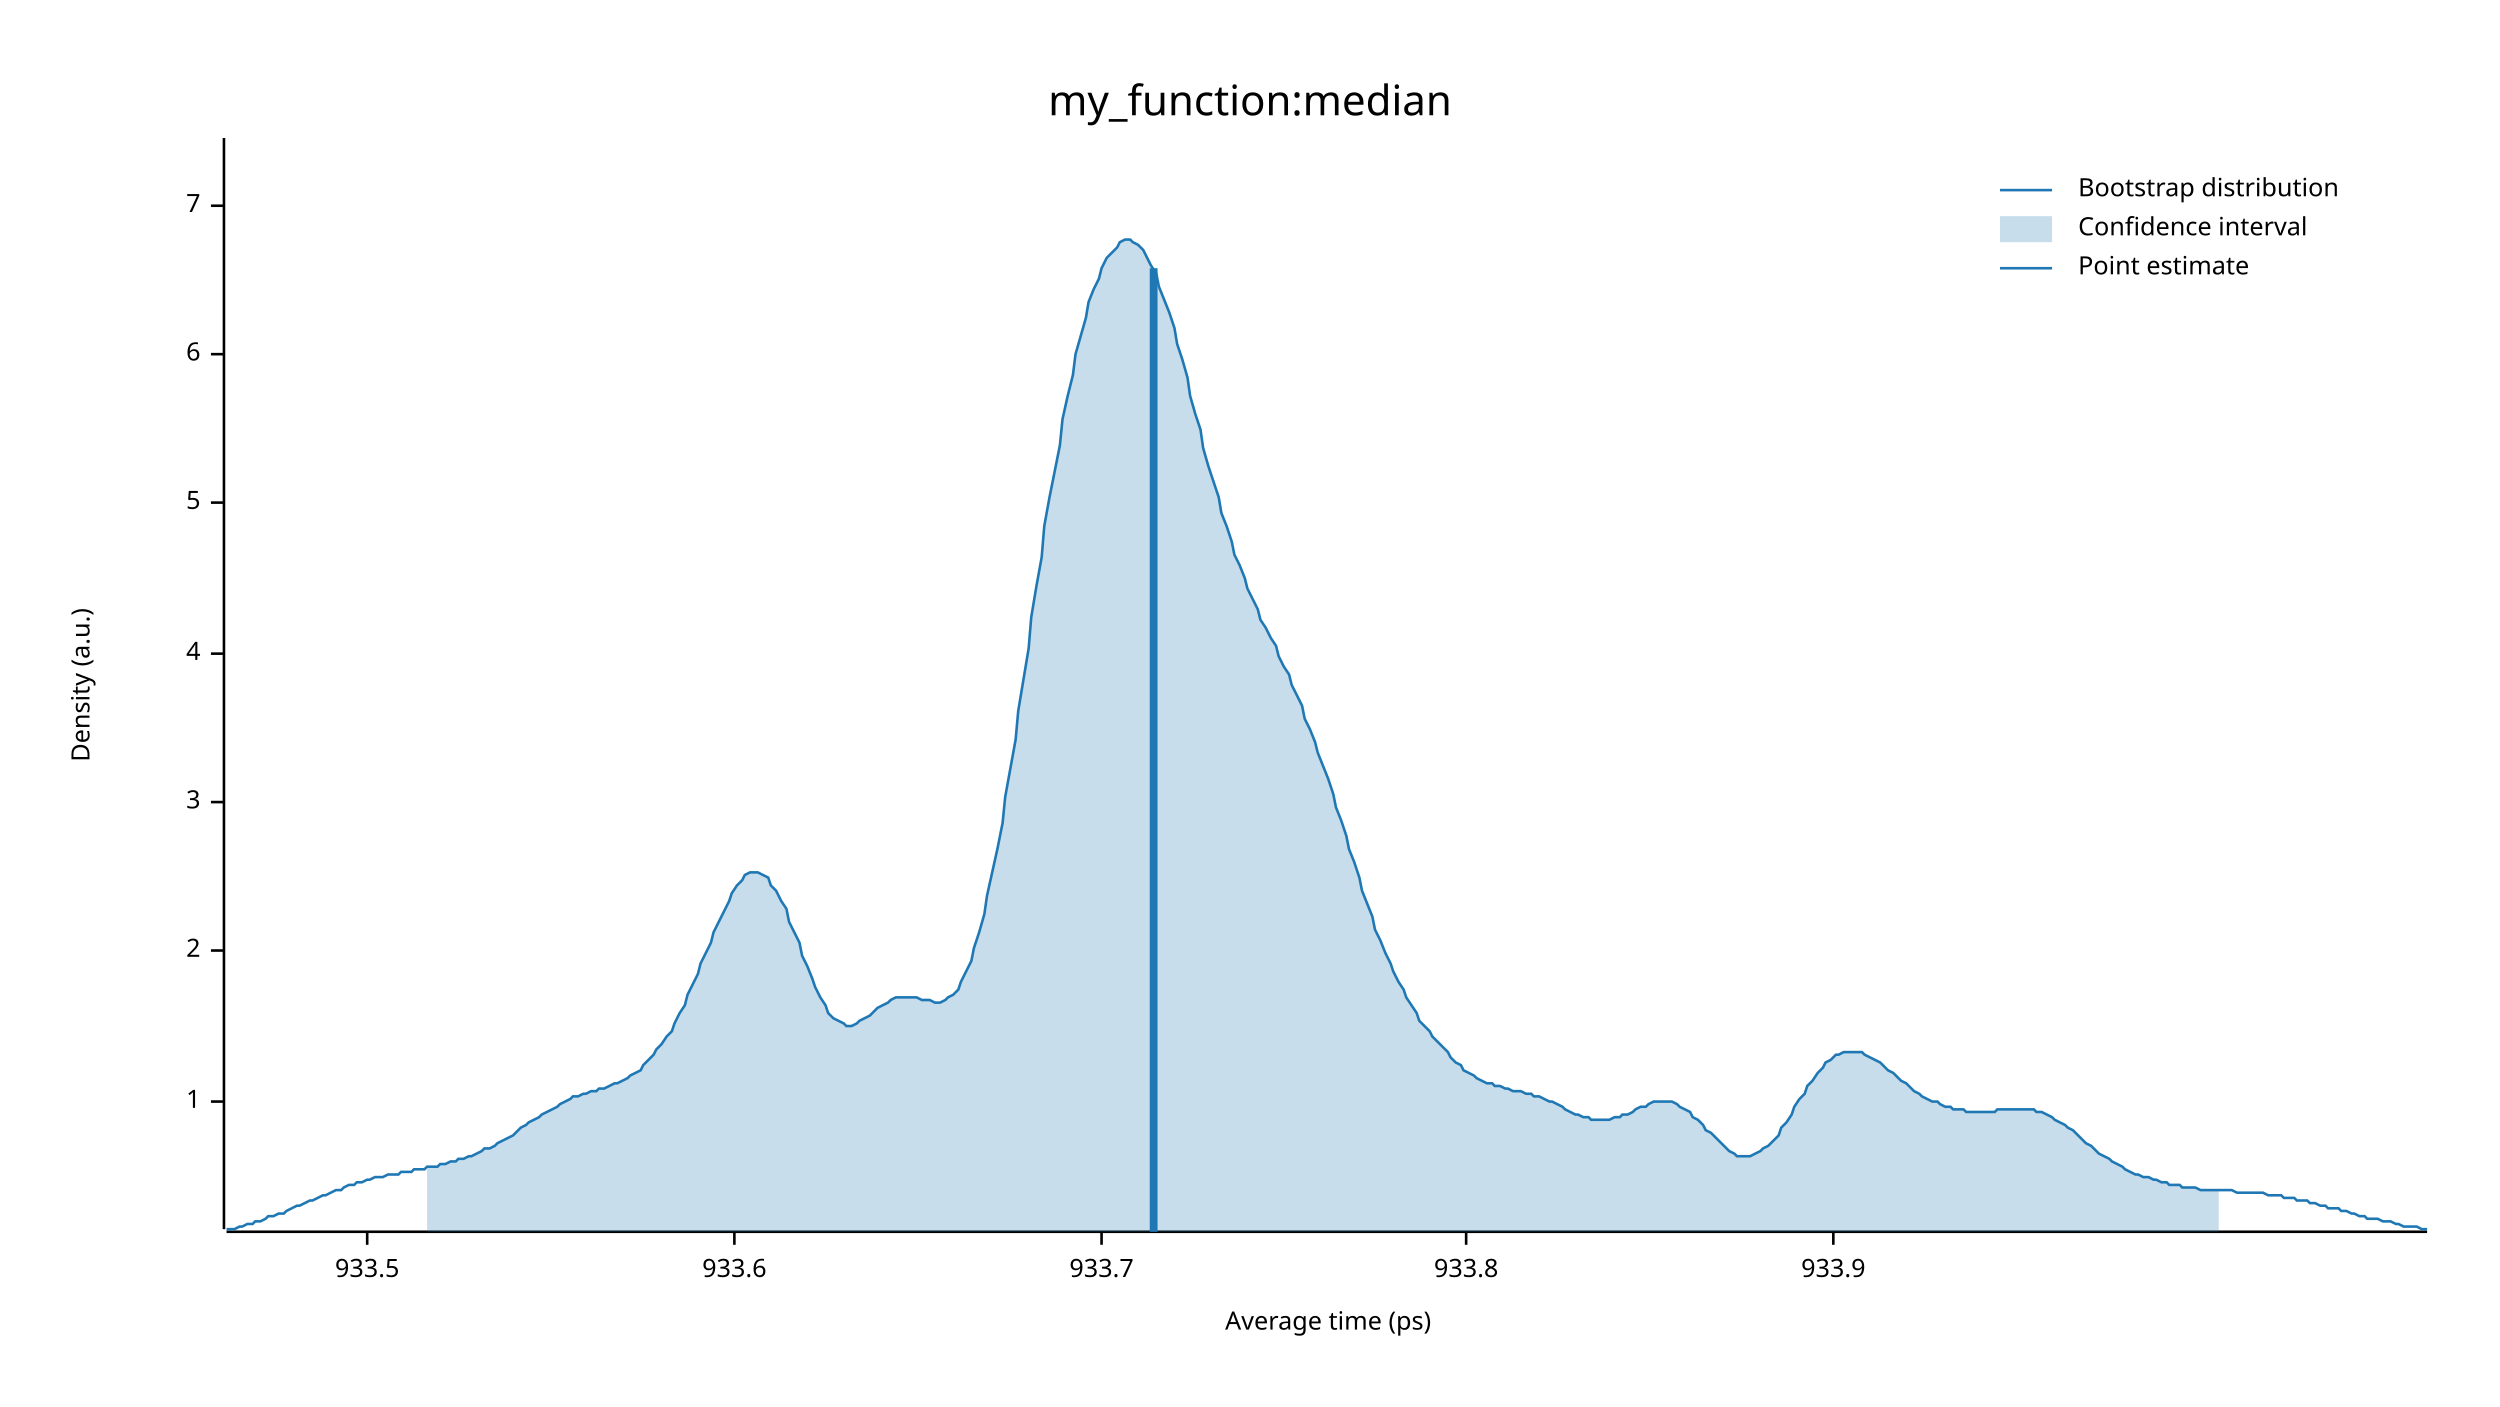
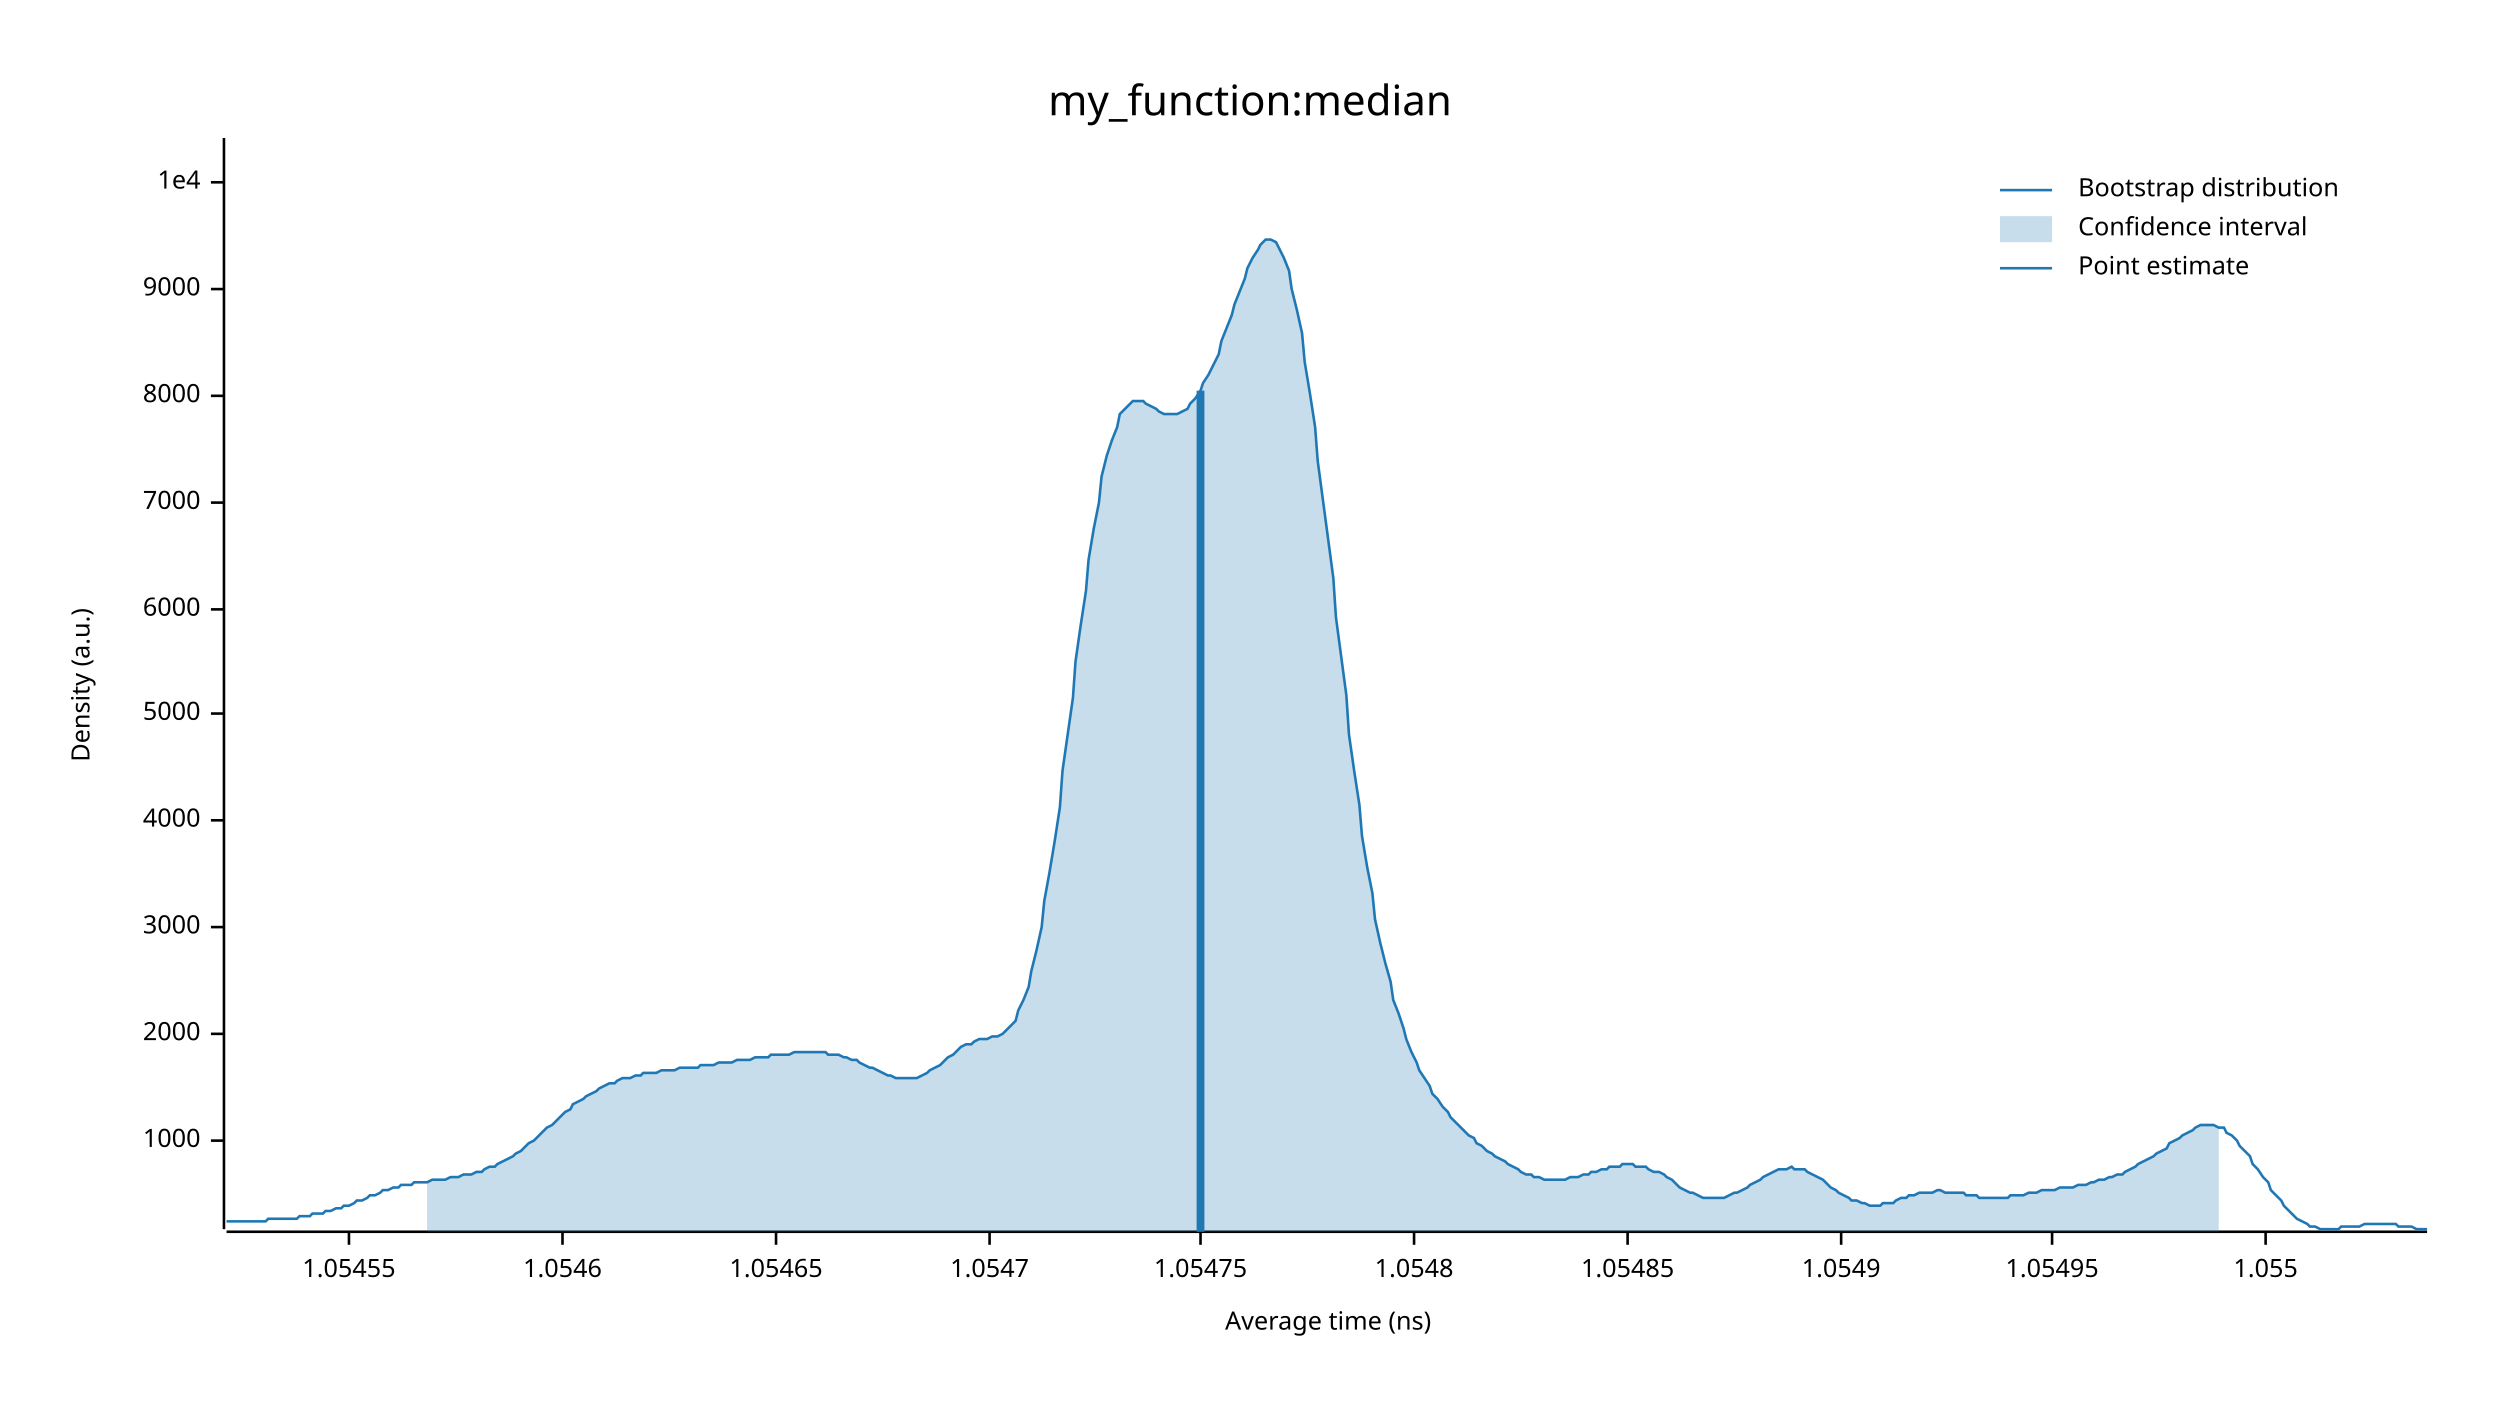
<svg xmlns="http://www.w3.org/2000/svg" width="960" height="540" viewBox="0 0 960 540">
  <text x="480" y="32" dy="0.76em" text-anchor="middle" font-family="sans-serif" font-size="16.129" opacity="1" fill="#000000">
my_function:median
</text>
  <text x="27" y="263" dy="0.76em" text-anchor="middle" font-family="sans-serif" font-size="9.677" opacity="1" fill="#000000" transform="rotate(270, 27, 263)">
Density (a.u.)
</text>
  <text x="510" y="513" dy="-0.5ex" text-anchor="middle" font-family="sans-serif" font-size="9.677" opacity="1" fill="#000000">
- Average time (ps)
+ Average time (ns)
</text>
  <polyline fill="none" opacity="1" stroke="#000000" stroke-width="1" points="86,53 86,472 " />
-   <text x="77" y="423" dy="0.5ex" text-anchor="end" font-family="sans-serif" font-size="9.677" opacity="1" fill="#000000">
- 1
+   <text x="77" y="438" dy="0.5ex" text-anchor="end" font-family="sans-serif" font-size="9.677" opacity="1" fill="#000000">
+ 1000
</text>
-   <polyline fill="none" opacity="1" stroke="#000000" stroke-width="1" points="81,423 86,423 " />
-   <text x="77" y="365" dy="0.5ex" text-anchor="end" font-family="sans-serif" font-size="9.677" opacity="1" fill="#000000">
- 2
+   <polyline fill="none" opacity="1" stroke="#000000" stroke-width="1" points="81,438 86,438 " />
+   <text x="77" y="397" dy="0.5ex" text-anchor="end" font-family="sans-serif" font-size="9.677" opacity="1" fill="#000000">
+ 2000
</text>
-   <polyline fill="none" opacity="1" stroke="#000000" stroke-width="1" points="81,365 86,365 " />
-   <text x="77" y="308" dy="0.5ex" text-anchor="end" font-family="sans-serif" font-size="9.677" opacity="1" fill="#000000">
- 3
+   <polyline fill="none" opacity="1" stroke="#000000" stroke-width="1" points="81,397 86,397 " />
+   <text x="77" y="356" dy="0.5ex" text-anchor="end" font-family="sans-serif" font-size="9.677" opacity="1" fill="#000000">
+ 3000
</text>
-   <polyline fill="none" opacity="1" stroke="#000000" stroke-width="1" points="81,308 86,308 " />
-   <text x="77" y="251" dy="0.5ex" text-anchor="end" font-family="sans-serif" font-size="9.677" opacity="1" fill="#000000">
- 4
+   <polyline fill="none" opacity="1" stroke="#000000" stroke-width="1" points="81,356 86,356 " />
+   <text x="77" y="315" dy="0.5ex" text-anchor="end" font-family="sans-serif" font-size="9.677" opacity="1" fill="#000000">
+ 4000
</text>
-   <polyline fill="none" opacity="1" stroke="#000000" stroke-width="1" points="81,251 86,251 " />
+   <polyline fill="none" opacity="1" stroke="#000000" stroke-width="1" points="81,315 86,315 " />
+   <text x="77" y="274" dy="0.5ex" text-anchor="end" font-family="sans-serif" font-size="9.677" opacity="1" fill="#000000">
+ 5000
+ </text>
+   <polyline fill="none" opacity="1" stroke="#000000" stroke-width="1" points="81,274 86,274 " />
+   <text x="77" y="234" dy="0.5ex" text-anchor="end" font-family="sans-serif" font-size="9.677" opacity="1" fill="#000000">
+ 6000
+ </text>
+   <polyline fill="none" opacity="1" stroke="#000000" stroke-width="1" points="81,234 86,234 " />
  <text x="77" y="193" dy="0.5ex" text-anchor="end" font-family="sans-serif" font-size="9.677" opacity="1" fill="#000000">
- 5
+ 7000
</text>
  <polyline fill="none" opacity="1" stroke="#000000" stroke-width="1" points="81,193 86,193 " />
-   <text x="77" y="136" dy="0.5ex" text-anchor="end" font-family="sans-serif" font-size="9.677" opacity="1" fill="#000000">
- 6
+   <text x="77" y="152" dy="0.5ex" text-anchor="end" font-family="sans-serif" font-size="9.677" opacity="1" fill="#000000">
+ 8000
</text>
-   <polyline fill="none" opacity="1" stroke="#000000" stroke-width="1" points="81,136 86,136 " />
-   <text x="77" y="79" dy="0.5ex" text-anchor="end" font-family="sans-serif" font-size="9.677" opacity="1" fill="#000000">
- 7
+   <polyline fill="none" opacity="1" stroke="#000000" stroke-width="1" points="81,152 86,152 " />
+   <text x="77" y="111" dy="0.5ex" text-anchor="end" font-family="sans-serif" font-size="9.677" opacity="1" fill="#000000">
+ 9000
</text>
-   <polyline fill="none" opacity="1" stroke="#000000" stroke-width="1" points="81,79 86,79 " />
+   <polyline fill="none" opacity="1" stroke="#000000" stroke-width="1" points="81,111 86,111 " />
+   <text x="77" y="70" dy="0.5ex" text-anchor="end" font-family="sans-serif" font-size="9.677" opacity="1" fill="#000000">
+ 1e4
+ </text>
+   <polyline fill="none" opacity="1" stroke="#000000" stroke-width="1" points="81,70 86,70 " />
  <polyline fill="none" opacity="1" stroke="#000000" stroke-width="1" points="87,473 932,473 " />
-   <text x="141" y="483" dy="0.76em" text-anchor="middle" font-family="sans-serif" font-size="9.677" opacity="1" fill="#000000">
- 933.5
+   <text x="134" y="483" dy="0.76em" text-anchor="middle" font-family="sans-serif" font-size="9.677" opacity="1" fill="#000000">
+ 1.05455
</text>
-   <polyline fill="none" opacity="1" stroke="#000000" stroke-width="1" points="141,473 141,478 " />
-   <text x="282" y="483" dy="0.76em" text-anchor="middle" font-family="sans-serif" font-size="9.677" opacity="1" fill="#000000">
- 933.6
+   <polyline fill="none" opacity="1" stroke="#000000" stroke-width="1" points="134,473 134,478 " />
+   <text x="216" y="483" dy="0.76em" text-anchor="middle" font-family="sans-serif" font-size="9.677" opacity="1" fill="#000000">
+ 1.0546
</text>
-   <polyline fill="none" opacity="1" stroke="#000000" stroke-width="1" points="282,473 282,478 " />
-   <text x="423" y="483" dy="0.76em" text-anchor="middle" font-family="sans-serif" font-size="9.677" opacity="1" fill="#000000">
- 933.7
+   <polyline fill="none" opacity="1" stroke="#000000" stroke-width="1" points="216,473 216,478 " />
+   <text x="298" y="483" dy="0.76em" text-anchor="middle" font-family="sans-serif" font-size="9.677" opacity="1" fill="#000000">
+ 1.05465
</text>
-   <polyline fill="none" opacity="1" stroke="#000000" stroke-width="1" points="423,473 423,478 " />
-   <text x="563" y="483" dy="0.76em" text-anchor="middle" font-family="sans-serif" font-size="9.677" opacity="1" fill="#000000">
- 933.8
+   <polyline fill="none" opacity="1" stroke="#000000" stroke-width="1" points="298,473 298,478 " />
+   <text x="380" y="483" dy="0.76em" text-anchor="middle" font-family="sans-serif" font-size="9.677" opacity="1" fill="#000000">
+ 1.0547
</text>
-   <polyline fill="none" opacity="1" stroke="#000000" stroke-width="1" points="563,473 563,478 " />
-   <text x="704" y="483" dy="0.76em" text-anchor="middle" font-family="sans-serif" font-size="9.677" opacity="1" fill="#000000">
- 933.9
+   <polyline fill="none" opacity="1" stroke="#000000" stroke-width="1" points="380,473 380,478 " />
+   <text x="461" y="483" dy="0.76em" text-anchor="middle" font-family="sans-serif" font-size="9.677" opacity="1" fill="#000000">
+ 1.05475
</text>
-   <polyline fill="none" opacity="1" stroke="#000000" stroke-width="1" points="704,473 704,478 " />
-   <polyline fill="none" opacity="1" stroke="#1F78B4" stroke-width="1" points="87,472 88,472 90,472 92,471 93,471 95,470 97,470 98,469 100,469 102,468 103,467 105,467 107,466 109,466 110,465 112,464 114,463 115,463 117,462 119,461 120,461 122,460 124,459 125,459 127,458 129,457 131,457 132,456 134,455 136,455 137,454 139,454 141,453 142,453 144,452 146,452 147,452 149,451 151,451 153,451 154,450 156,450 158,450 159,449 161,449 163,449 164,448 166,448 168,448 169,447 171,447 173,446 175,446 176,445 178,445 180,444 181,444 183,443 185,442 186,441 188,441 190,440 191,439 193,438 195,437 197,436 198,435 200,433 202,432 203,431 205,430 207,429 208,428 210,427 212,426 214,425 215,424 217,423 219,422 220,421 222,421 224,420 225,420 227,419 229,419 230,418 232,418 234,417 236,416 237,416 239,415 241,414 242,413 244,412 246,411 247,409 249,407 251,405 252,403 254,401 256,398 258,396 259,393 261,389 263,386 264,382 266,378 268,374 269,370 271,366 273,362 274,358 276,354 278,350 280,346 281,343 283,340 285,338 286,336 288,335 290,335 291,335 293,336 295,337 296,340 298,342 300,346 302,349 303,354 305,358 307,362 308,367 310,371 312,376 313,379 315,383 317,386 318,389 320,391 322,392 324,393 325,394 327,394 329,393 330,392 332,391 334,390 335,389 337,387 339,386 341,385 342,384 344,383 346,383 347,383 349,383 351,383 352,383 354,384 356,384 357,384 359,385 361,385 363,384 364,383 366,382 368,380 369,377 371,373 373,369 374,364 376,358 378,351 379,344 381,335 383,326 385,316 386,306 388,295 390,284 391,273 393,261 395,249 396,237 398,225 400,214 401,202 403,191 405,181 407,171 408,161 410,152 412,144 413,136 415,129 417,122 418,116 420,111 422,107 423,103 425,99 427,97 429,95 430,93 432,92 434,92 435,93 437,94 439,96 440,98 442,102 444,105 445,110 447,115 449,120 451,126 452,132 454,138 456,145 457,152 459,159 461,165 462,172 464,179 466,185 468,191 469,197 471,202 473,208 474,213 476,217 478,222 479,226 481,230 483,234 484,238 486,241 488,245 490,248 491,252 493,256 495,259 496,263 498,267 500,271 501,276 503,280 505,285 506,289 508,294 510,299 512,305 513,310 515,315 517,321 518,326 520,331 522,337 523,342 525,347 527,352 528,357 530,361 532,366 534,370 535,373 537,377 539,380 540,383 542,386 544,389 545,392 547,394 549,396 550,398 552,400 554,402 556,404 557,406 559,408 561,409 562,411 564,412 566,413 567,414 569,415 571,416 573,416 574,417 576,417 578,418 579,418 581,419 583,419 584,419 586,420 588,420 589,421 591,421 593,422 595,423 596,423 598,424 600,425 601,426 603,427 605,428 606,428 608,429 610,429 611,430 613,430 615,430 617,430 618,430 620,429 622,429 623,428 625,428 627,427 628,426 630,425 632,425 633,424 635,423 637,423 639,423 640,423 642,423 644,424 645,425 647,426 649,427 650,429 652,430 654,432 655,434 657,435 659,437 661,439 662,440 664,442 666,443 667,444 669,444 671,444 672,444 674,443 676,442 677,441 679,440 681,438 683,436 684,433 686,431 688,428 689,425 691,422 693,420 694,417 696,415 698,412 700,410 701,408 703,407 705,405 706,405 708,404 710,404 711,404 713,404 715,404 716,405 718,406 720,407 722,408 723,409 725,411 727,412 728,413 730,415 732,416 733,417 735,419 737,420 738,421 740,422 742,423 744,423 745,424 747,425 749,425 750,426 752,426 754,426 755,427 757,427 759,427 760,427 762,427 764,427 766,427 767,426 769,426 771,426 772,426 774,426 776,426 777,426 779,426 781,426 782,427 784,427 786,428 788,429 789,430 791,431 793,432 794,433 796,434 798,436 799,437 801,439 803,440 804,441 806,443 808,444 810,445 811,446 813,447 815,448 816,449 818,450 820,451 821,451 823,452 825,452 827,453 828,453 830,454 832,454 833,455 835,455 837,455 838,456 840,456 842,456 843,456 845,457 847,457 849,457 850,457 852,457 854,457 855,457 857,457 859,458 860,458 862,458 864,458 865,458 867,458 869,458 871,459 872,459 874,459 876,459 877,460 879,460 881,460 882,461 884,461 886,461 887,462 889,462 891,463 893,463 894,464 896,464 898,464 899,465 901,465 903,466 904,466 906,467 908,467 909,468 911,468 913,468 915,469 916,469 918,469 920,470 921,470 923,471 925,471 926,471 928,471 930,472 932,472 " />
-   <polygon opacity="0.25" fill="#1F78B4" points="164,448 166,448 168,448 169,447 171,447 173,446 175,446 176,445 178,445 180,444 181,444 183,443 185,442 186,441 188,441 190,440 191,439 193,438 195,437 197,436 198,435 200,433 202,432 203,431 205,430 207,429 208,428 210,427 212,426 214,425 215,424 217,423 219,422 220,421 222,421 224,420 225,420 227,419 229,419 230,418 232,418 234,417 236,416 237,416 239,415 241,414 242,413 244,412 246,411 247,409 249,407 251,405 252,403 254,401 256,398 258,396 259,393 261,389 263,386 264,382 266,378 268,374 269,370 271,366 273,362 274,358 276,354 278,350 280,346 281,343 283,340 285,338 286,336 288,335 290,335 291,335 293,336 295,337 296,340 298,342 300,346 302,349 303,354 305,358 307,362 308,367 310,371 312,376 313,379 315,383 317,386 318,389 320,391 322,392 324,393 325,394 327,394 329,393 330,392 332,391 334,390 335,389 337,387 339,386 341,385 342,384 344,383 346,383 347,383 349,383 351,383 352,383 354,384 356,384 357,384 359,385 361,385 363,384 364,383 366,382 368,380 369,377 371,373 373,369 374,364 376,358 378,351 379,344 381,335 383,326 385,316 386,306 388,295 390,284 391,273 393,261 395,249 396,237 398,225 400,214 401,202 403,191 405,181 407,171 408,161 410,152 412,144 413,136 415,129 417,122 418,116 420,111 422,107 423,103 425,99 427,97 429,95 430,93 432,92 434,92 435,93 437,94 439,96 440,98 442,102 444,105 445,110 447,115 449,120 451,126 452,132 454,138 456,145 457,152 459,159 461,165 462,172 464,179 466,185 468,191 469,197 471,202 473,208 474,213 476,217 478,222 479,226 481,230 483,234 484,238 486,241 488,245 490,248 491,252 493,256 495,259 496,263 498,267 500,271 501,276 503,280 505,285 506,289 508,294 510,299 512,305 513,310 515,315 517,321 518,326 520,331 522,337 523,342 525,347 527,352 528,357 530,361 532,366 534,370 535,373 537,377 539,380 540,383 542,386 544,389 545,392 547,394 549,396 550,398 552,400 554,402 556,404 557,406 559,408 561,409 562,411 564,412 566,413 567,414 569,415 571,416 573,416 574,417 576,417 578,418 579,418 581,419 583,419 584,419 586,420 588,420 589,421 591,421 593,422 595,423 596,423 598,424 600,425 601,426 603,427 605,428 606,428 608,429 610,429 611,430 613,430 615,430 617,430 618,430 620,429 622,429 623,428 625,428 627,427 628,426 630,425 632,425 633,424 635,423 637,423 639,423 640,423 642,423 644,424 645,425 647,426 649,427 650,429 652,430 654,432 655,434 657,435 659,437 661,439 662,440 664,442 666,443 667,444 669,444 671,444 672,444 674,443 676,442 677,441 679,440 681,438 683,436 684,433 686,431 688,428 689,425 691,422 693,420 694,417 696,415 698,412 700,410 701,408 703,407 705,405 706,405 708,404 710,404 711,404 713,404 715,404 716,405 718,406 720,407 722,408 723,409 725,411 727,412 728,413 730,415 732,416 733,417 735,419 737,420 738,421 740,422 742,423 744,423 745,424 747,425 749,425 750,426 752,426 754,426 755,427 757,427 759,427 760,427 762,427 764,427 766,427 767,426 769,426 771,426 772,426 774,426 776,426 777,426 779,426 781,426 782,427 784,427 786,428 788,429 789,430 791,431 793,432 794,433 796,434 798,436 799,437 801,439 803,440 804,441 806,443 808,444 810,445 811,446 813,447 815,448 816,449 818,450 820,451 821,451 823,452 825,452 827,453 828,453 830,454 832,454 833,455 835,455 837,455 838,456 840,456 842,456 843,456 845,457 847,457 849,457 850,457 852,457 852,473 164,473 " />
-   <polyline fill="none" opacity="1" stroke="#1F78B4" stroke-width="3" points="443,473 443,103 " />
+   <polyline fill="none" opacity="1" stroke="#000000" stroke-width="1" points="461,473 461,478 " />
+   <text x="543" y="483" dy="0.76em" text-anchor="middle" font-family="sans-serif" font-size="9.677" opacity="1" fill="#000000">
+ 1.0548
+ </text>
+   <polyline fill="none" opacity="1" stroke="#000000" stroke-width="1" points="543,473 543,478 " />
+   <text x="625" y="483" dy="0.76em" text-anchor="middle" font-family="sans-serif" font-size="9.677" opacity="1" fill="#000000">
+ 1.05485
+ </text>
+   <polyline fill="none" opacity="1" stroke="#000000" stroke-width="1" points="625,473 625,478 " />
+   <text x="707" y="483" dy="0.76em" text-anchor="middle" font-family="sans-serif" font-size="9.677" opacity="1" fill="#000000">
+ 1.0549
+ </text>
+   <polyline fill="none" opacity="1" stroke="#000000" stroke-width="1" points="707,473 707,478 " />
+   <text x="788" y="483" dy="0.76em" text-anchor="middle" font-family="sans-serif" font-size="9.677" opacity="1" fill="#000000">
+ 1.05495
+ </text>
+   <polyline fill="none" opacity="1" stroke="#000000" stroke-width="1" points="788,473 788,478 " />
+   <text x="870" y="483" dy="0.76em" text-anchor="middle" font-family="sans-serif" font-size="9.677" opacity="1" fill="#000000">
+ 1.055
+ </text>
+   <polyline fill="none" opacity="1" stroke="#000000" stroke-width="1" points="870,473 870,478 " />
+   <polyline fill="none" opacity="1" stroke="#1F78B4" stroke-width="1" points="87,469 88,469 90,469 92,469 93,469 95,469 97,469 98,469 100,469 102,469 103,468 105,468 107,468 109,468 110,468 112,468 114,468 115,467 117,467 119,467 120,466 122,466 124,466 125,465 127,465 129,464 131,464 132,463 134,463 136,462 137,461 139,461 141,460 142,459 144,459 146,458 147,457 149,457 151,456 153,456 154,455 156,455 158,455 159,454 161,454 163,454 164,454 166,453 168,453 169,453 171,453 173,452 175,452 176,452 178,451 180,451 181,451 183,450 185,450 186,449 188,448 190,448 191,447 193,446 195,445 197,444 198,443 200,442 202,440 203,439 205,438 207,436 208,435 210,433 212,432 214,430 215,429 217,427 219,426 220,424 222,423 224,422 225,421 227,420 229,419 230,418 232,417 234,416 236,416 237,415 239,414 241,414 242,414 244,413 246,413 247,412 249,412 251,412 252,412 254,411 256,411 258,411 259,411 261,410 263,410 264,410 266,410 268,410 269,409 271,409 273,409 274,409 276,408 278,408 280,408 281,408 283,407 285,407 286,407 288,407 290,406 291,406 293,406 295,406 296,405 298,405 300,405 302,405 303,405 305,404 307,404 308,404 310,404 312,404 313,404 315,404 317,404 318,405 320,405 322,405 324,406 325,406 327,407 329,407 330,408 332,409 334,410 335,410 337,411 339,412 341,413 342,413 344,414 346,414 347,414 349,414 351,414 352,414 354,413 356,412 357,411 359,410 361,409 363,407 364,406 366,405 368,403 369,402 371,401 373,401 374,400 376,399 378,399 379,399 381,398 383,398 385,397 386,396 388,394 390,392 391,388 393,384 395,379 396,373 398,365 400,356 401,346 403,335 405,323 407,310 408,296 410,282 412,268 413,254 415,240 417,227 418,215 420,203 422,193 423,183 425,175 427,169 429,164 430,159 432,157 434,155 435,154 437,154 439,154 440,155 442,156 444,157 445,158 447,159 449,159 451,159 452,159 454,158 456,157 457,155 459,153 461,150 462,147 464,144 466,140 468,136 469,131 471,126 473,121 474,117 476,112 478,107 479,103 481,99 483,96 484,94 486,92 488,92 490,93 491,95 493,99 495,104 496,111 498,119 500,128 501,139 503,151 505,164 506,177 508,192 510,207 512,222 513,237 515,252 517,267 518,282 520,296 522,309 523,321 525,333 527,343 528,353 530,362 532,370 534,377 535,384 537,389 539,395 540,399 542,404 544,408 545,411 547,414 549,417 550,420 552,422 554,425 556,427 557,429 559,431 561,433 562,434 564,436 566,437 567,439 569,440 571,442 573,443 574,444 576,445 578,446 579,447 581,448 583,449 584,450 586,451 588,451 589,452 591,452 593,453 595,453 596,453 598,453 600,453 601,453 603,452 605,452 606,452 608,451 610,451 611,450 613,450 615,449 617,449 618,448 620,448 622,448 623,447 625,447 627,447 628,448 630,448 632,448 633,449 635,450 637,450 639,451 640,452 642,453 644,455 645,456 647,457 649,458 650,458 652,459 654,460 655,460 657,460 659,460 661,460 662,460 664,459 666,458 667,458 669,457 671,456 672,455 674,454 676,453 677,452 679,451 681,450 683,449 684,449 686,449 688,448 689,449 691,449 693,449 694,450 696,451 698,452 700,453 701,454 703,456 705,457 706,458 708,459 710,460 711,461 713,461 715,462 716,462 718,463 720,463 722,463 723,462 725,462 727,462 728,461 730,460 732,460 733,459 735,459 737,458 738,458 740,458 742,458 744,457 745,457 747,458 749,458 750,458 752,458 754,458 755,459 757,459 759,459 760,460 762,460 764,460 766,460 767,460 769,460 771,460 772,459 774,459 776,459 777,459 779,458 781,458 782,458 784,457 786,457 788,457 789,457 791,456 793,456 794,456 796,456 798,455 799,455 801,455 803,454 804,454 806,453 808,453 810,452 811,452 813,451 815,451 816,450 818,449 820,448 821,447 823,446 825,445 827,444 828,443 830,442 832,441 833,439 835,438 837,437 838,436 840,435 842,434 843,433 845,432 847,432 849,432 850,432 852,433 854,433 855,435 857,436 859,438 860,440 862,442 864,444 865,447 867,449 869,452 871,454 872,457 874,459 876,461 877,463 879,465 881,467 882,468 884,469 886,470 887,471 889,471 891,472 893,472 894,472 896,472 898,472 899,471 901,471 903,471 904,471 906,471 908,470 909,470 911,470 913,470 915,470 916,470 918,470 920,470 921,471 923,471 925,471 926,471 928,472 930,472 932,472 " />
+   <polygon opacity="0.25" fill="#1F78B4" points="164,454 166,453 168,453 169,453 171,453 173,452 175,452 176,452 178,451 180,451 181,451 183,450 185,450 186,449 188,448 190,448 191,447 193,446 195,445 197,444 198,443 200,442 202,440 203,439 205,438 207,436 208,435 210,433 212,432 214,430 215,429 217,427 219,426 220,424 222,423 224,422 225,421 227,420 229,419 230,418 232,417 234,416 236,416 237,415 239,414 241,414 242,414 244,413 246,413 247,412 249,412 251,412 252,412 254,411 256,411 258,411 259,411 261,410 263,410 264,410 266,410 268,410 269,409 271,409 273,409 274,409 276,408 278,408 280,408 281,408 283,407 285,407 286,407 288,407 290,406 291,406 293,406 295,406 296,405 298,405 300,405 302,405 303,405 305,404 307,404 308,404 310,404 312,404 313,404 315,404 317,404 318,405 320,405 322,405 324,406 325,406 327,407 329,407 330,408 332,409 334,410 335,410 337,411 339,412 341,413 342,413 344,414 346,414 347,414 349,414 351,414 352,414 354,413 356,412 357,411 359,410 361,409 363,407 364,406 366,405 368,403 369,402 371,401 373,401 374,400 376,399 378,399 379,399 381,398 383,398 385,397 386,396 388,394 390,392 391,388 393,384 395,379 396,373 398,365 400,356 401,346 403,335 405,323 407,310 408,296 410,282 412,268 413,254 415,240 417,227 418,215 420,203 422,193 423,183 425,175 427,169 429,164 430,159 432,157 434,155 435,154 437,154 439,154 440,155 442,156 444,157 445,158 447,159 449,159 451,159 452,159 454,158 456,157 457,155 459,153 461,150 462,147 464,144 466,140 468,136 469,131 471,126 473,121 474,117 476,112 478,107 479,103 481,99 483,96 484,94 486,92 488,92 490,93 491,95 493,99 495,104 496,111 498,119 500,128 501,139 503,151 505,164 506,177 508,192 510,207 512,222 513,237 515,252 517,267 518,282 520,296 522,309 523,321 525,333 527,343 528,353 530,362 532,370 534,377 535,384 537,389 539,395 540,399 542,404 544,408 545,411 547,414 549,417 550,420 552,422 554,425 556,427 557,429 559,431 561,433 562,434 564,436 566,437 567,439 569,440 571,442 573,443 574,444 576,445 578,446 579,447 581,448 583,449 584,450 586,451 588,451 589,452 591,452 593,453 595,453 596,453 598,453 600,453 601,453 603,452 605,452 606,452 608,451 610,451 611,450 613,450 615,449 617,449 618,448 620,448 622,448 623,447 625,447 627,447 628,448 630,448 632,448 633,449 635,450 637,450 639,451 640,452 642,453 644,455 645,456 647,457 649,458 650,458 652,459 654,460 655,460 657,460 659,460 661,460 662,460 664,459 666,458 667,458 669,457 671,456 672,455 674,454 676,453 677,452 679,451 681,450 683,449 684,449 686,449 688,448 689,449 691,449 693,449 694,450 696,451 698,452 700,453 701,454 703,456 705,457 706,458 708,459 710,460 711,461 713,461 715,462 716,462 718,463 720,463 722,463 723,462 725,462 727,462 728,461 730,460 732,460 733,459 735,459 737,458 738,458 740,458 742,458 744,457 745,457 747,458 749,458 750,458 752,458 754,458 755,459 757,459 759,459 760,460 762,460 764,460 766,460 767,460 769,460 771,460 772,459 774,459 776,459 777,459 779,458 781,458 782,458 784,457 786,457 788,457 789,457 791,456 793,456 794,456 796,456 798,455 799,455 801,455 803,454 804,454 806,453 808,453 810,452 811,452 813,451 815,451 816,450 818,449 820,448 821,447 823,446 825,445 827,444 828,443 830,442 832,441 833,439 835,438 837,437 838,436 840,435 842,434 843,433 845,432 847,432 849,432 850,432 852,433 852,473 164,473 " />
+   <polyline fill="none" opacity="1" stroke="#1F78B4" stroke-width="3" points="461,473 461,150 " />
  <text x="798" y="68" dy="0.76em" text-anchor="start" font-family="sans-serif" font-size="9.677" opacity="1" fill="#000000">
Bootstrap distribution
</text>
  <text x="798" y="83" dy="0.76em" text-anchor="start" font-family="sans-serif" font-size="9.677" opacity="1" fill="#000000">
Confidence interval
</text>
  <text x="798" y="98" dy="0.76em" text-anchor="start" font-family="sans-serif" font-size="9.677" opacity="1" fill="#000000">
Point estimate
</text>
  <polyline fill="none" opacity="1" stroke="#1F78B4" stroke-width="1" points="768,73 788,73 " />
  <rect x="768" y="83" width="20" height="10" opacity="0.25" fill="#1F78B4" stroke="none" />
  <polyline fill="none" opacity="1" stroke="#1F78B4" stroke-width="1" points="768,103 788,103 " />
</svg>
